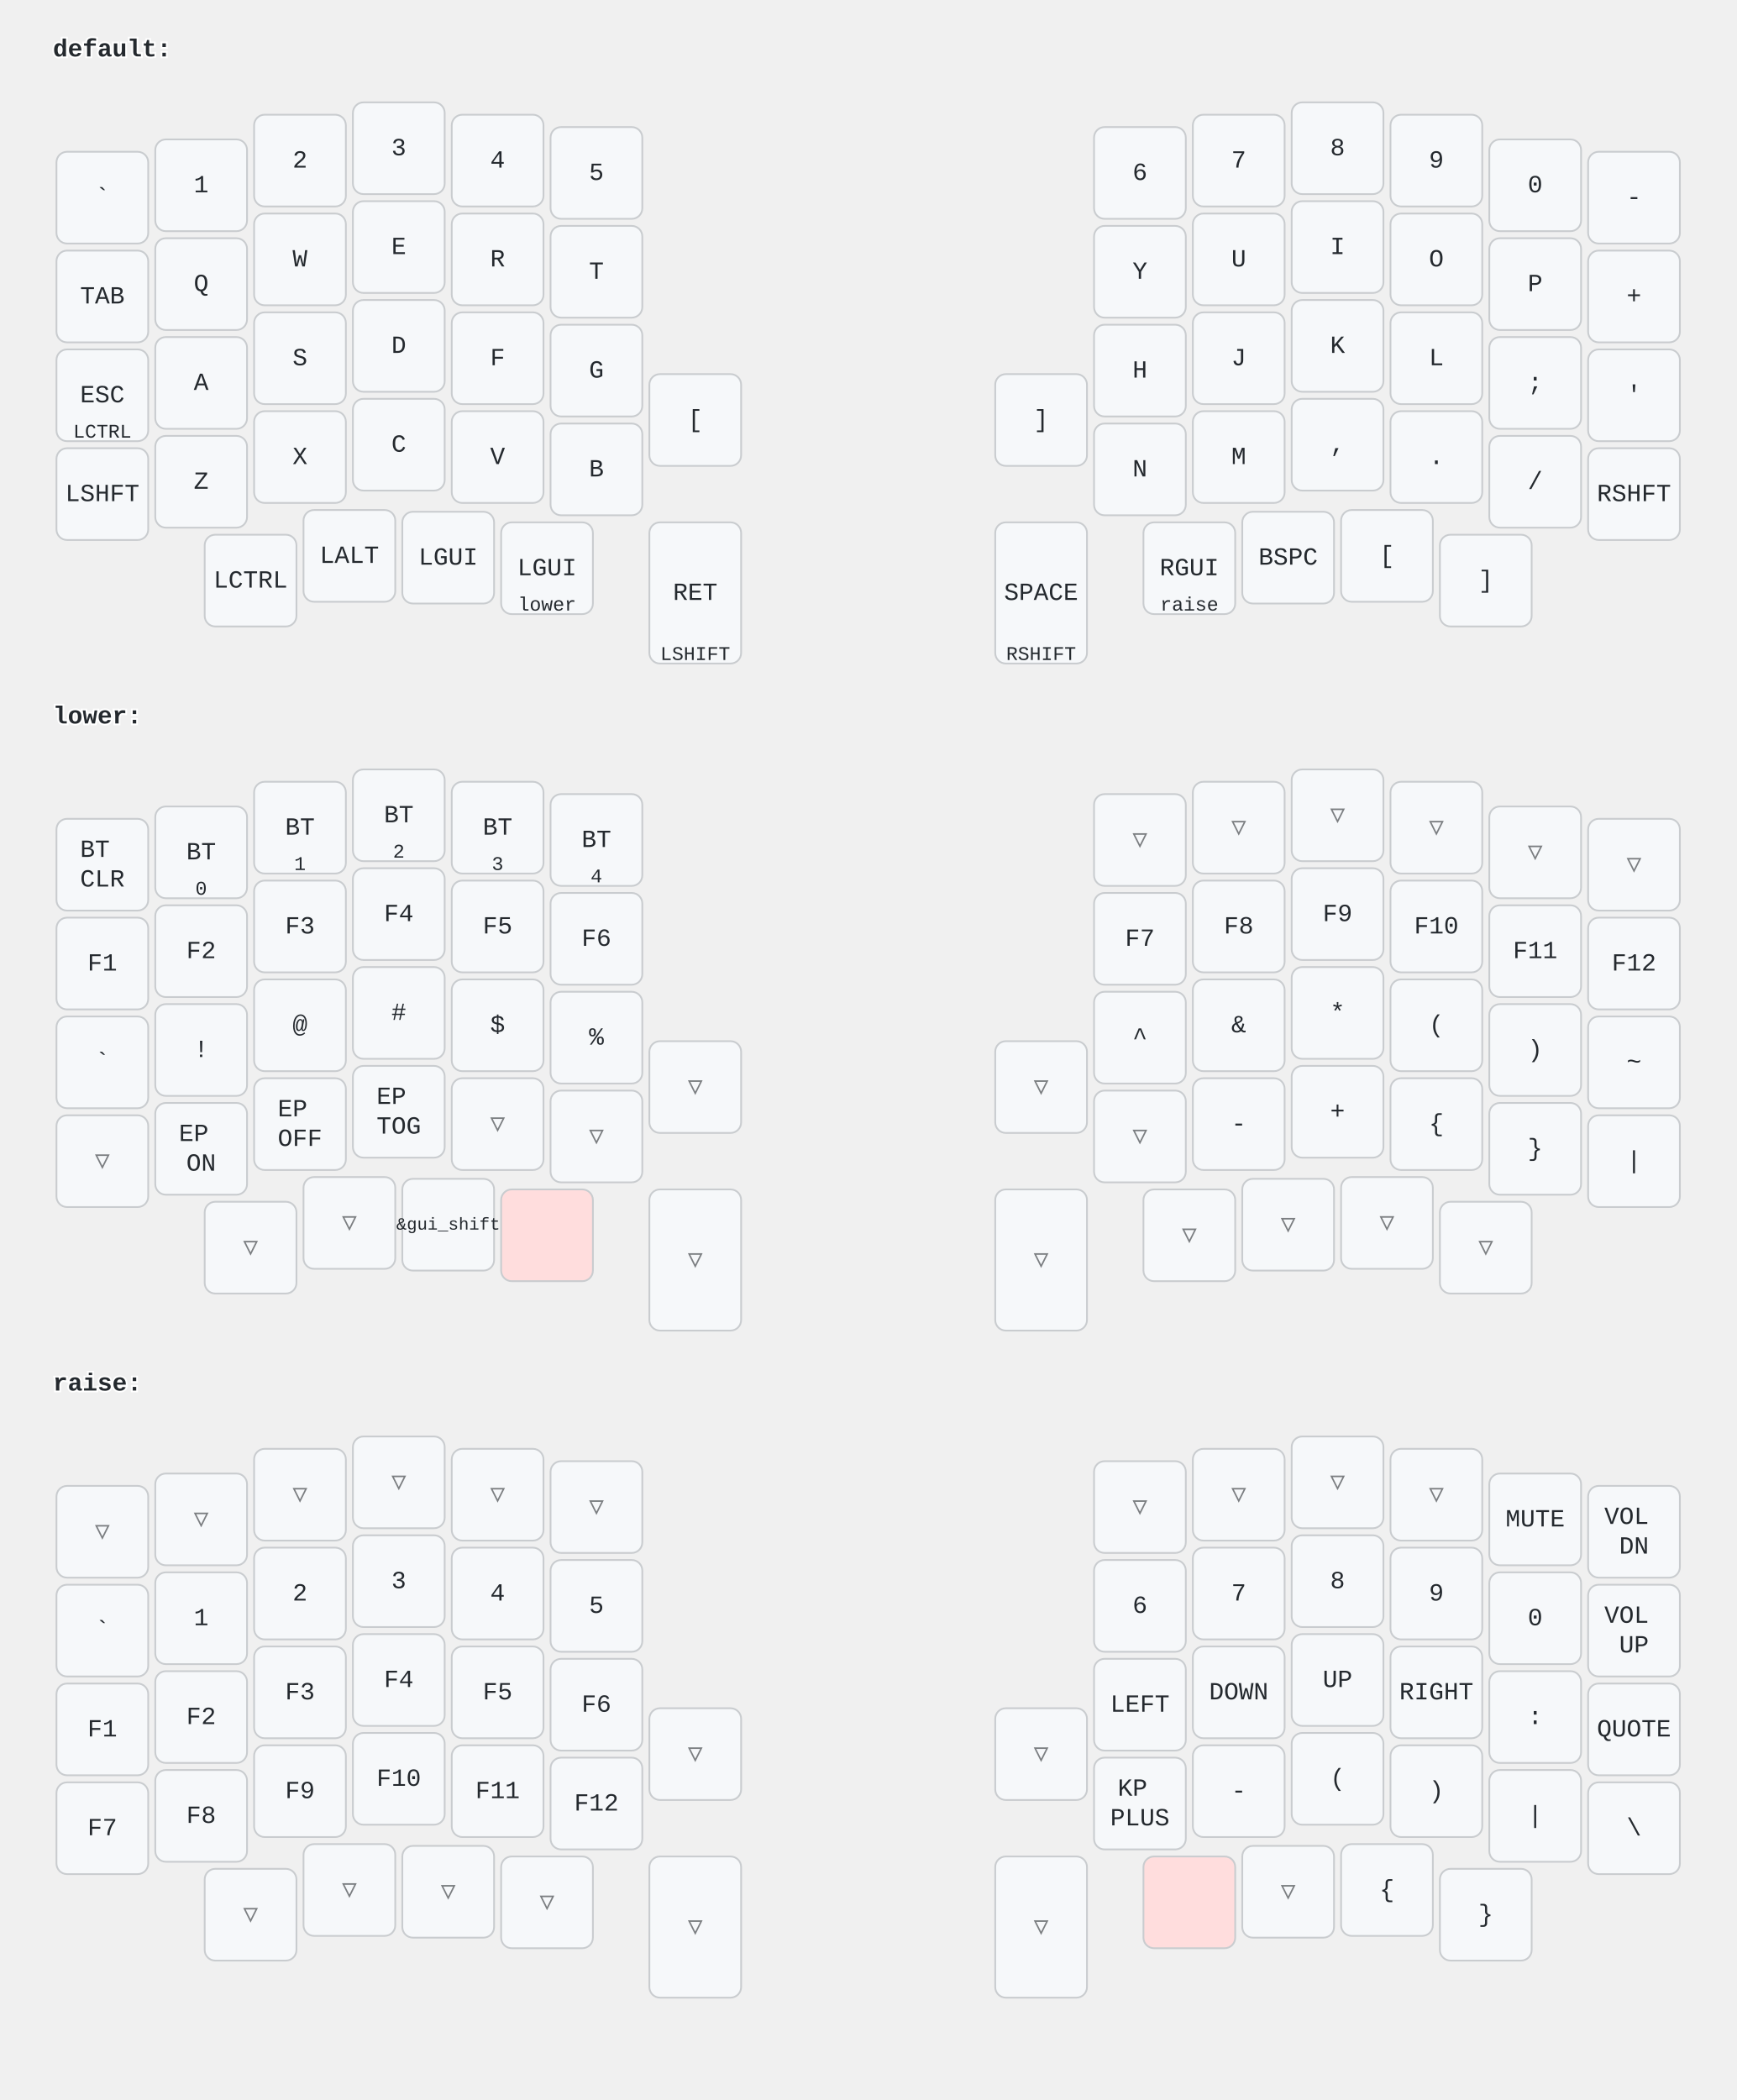
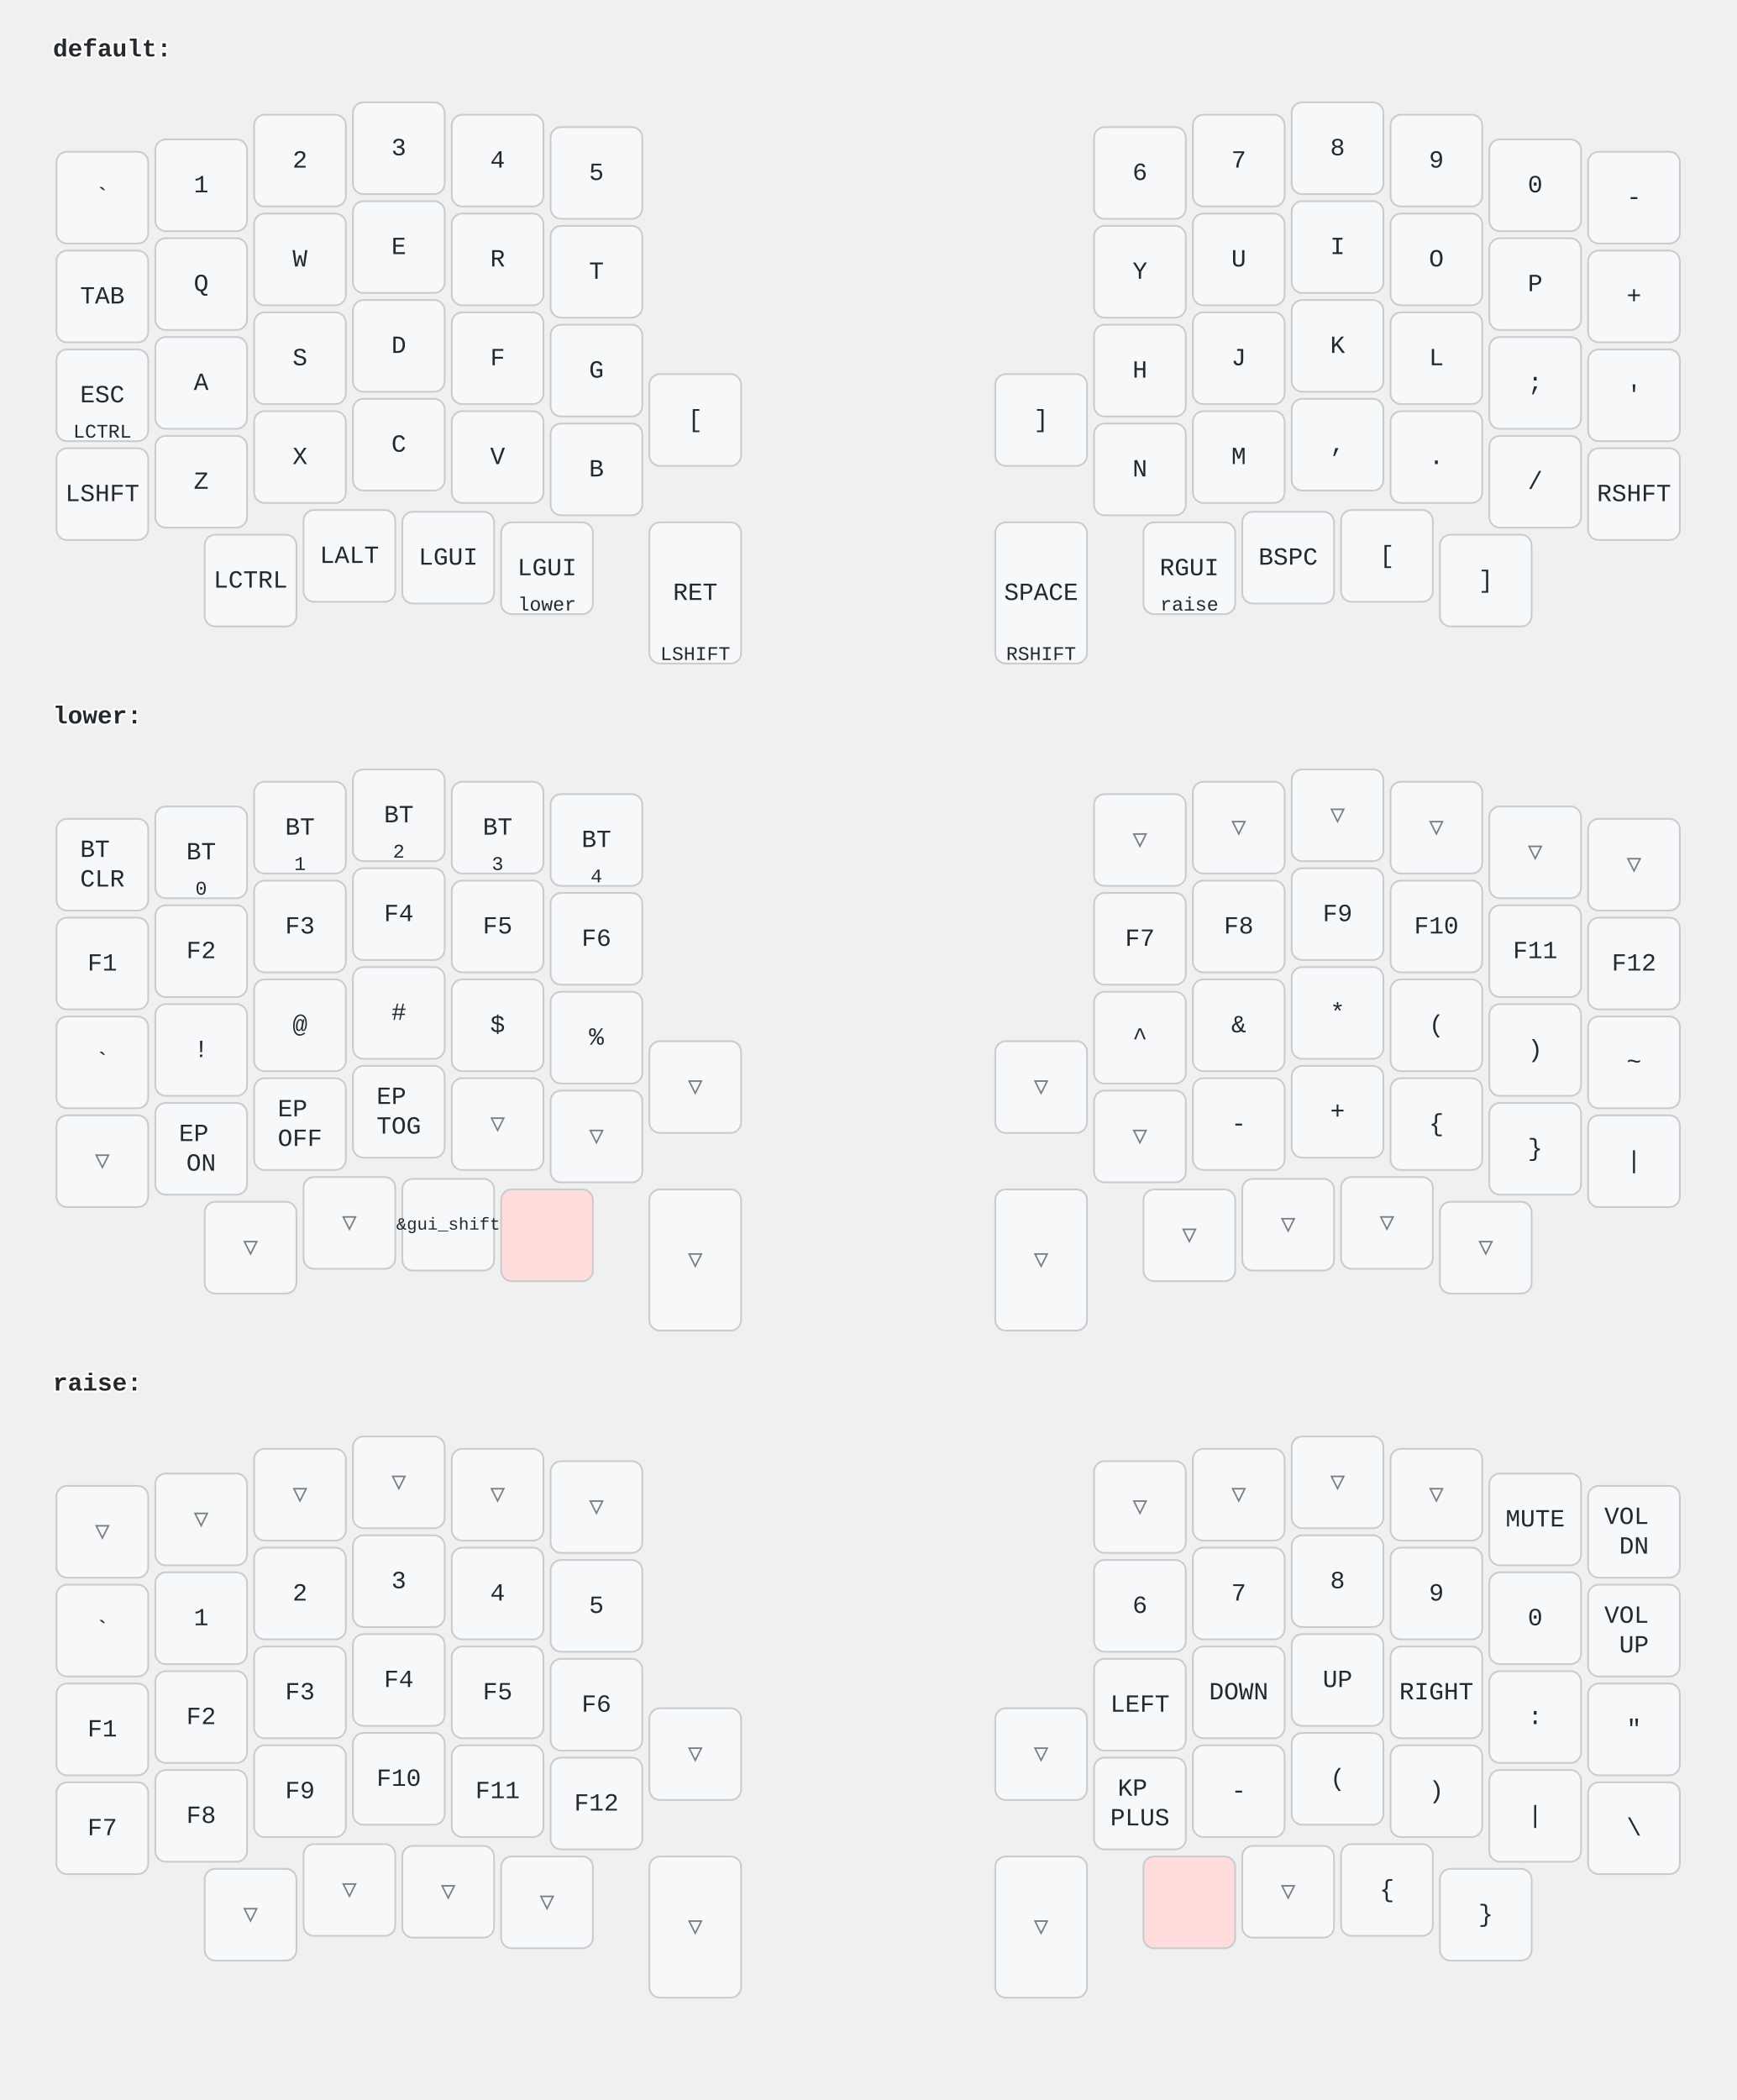
<svg xmlns="http://www.w3.org/2000/svg" width="984" height="1190" viewBox="0 0 984 1190" class="keymap">
  <style>/* inherit to force styles through use tags */
svg path {
    fill: inherit;
}

/* font and background color specifications */
svg.keymap {
    font-family: SFMono-Regular,Consolas,Liberation Mono,Menlo,monospace;
    font-size: 14px;
    font-kerning: normal;
    text-rendering: optimizeLegibility;
    fill: #24292e;
}

/* default key styling */
rect.key {
    fill: #f6f8fa;
    stroke: #c9cccf;
    stroke-width: 1;
}

/* default key side styling, only used is draw_key_sides is set */
rect.side {
    filter: brightness(90%);
}

/* color accent for combo boxes */
rect.combo, rect.combo-separate {
    fill: #cdf;
}

/* color accent for held keys */
rect.held, rect.combo.held {
    fill: #fdd;
}

/* color accent for ghost (optional) keys */
rect.ghost, rect.combo.ghost {
    stroke-dasharray: 4, 4;
    stroke-width: 2;
}

text {
    text-anchor: middle;
    dominant-baseline: middle;
}

/* styling for layer labels */
text.label {
    font-weight: bold;
    text-anchor: start;
    stroke: white;
    stroke-width: 2;
    paint-order: stroke;
}

/* styling for combo tap, and key hold/shifted label text */
text.combo, text.hold, text.shifted {
    font-size: 11px;
}

text.hold {
    text-anchor: middle;
    dominant-baseline: auto;
}

text.shifted {
    text-anchor: middle;
    dominant-baseline: hanging;
}

/* styling for hold/shifted label text in combo box */
text.combo.hold, text.combo.shifted {
    font-size: 8px;
}

/* lighter symbol for transparent keys */
text.trans {
    fill: #7b7e81;
}

/* styling for combo dendrons */
path.combo {
    stroke-width: 1;
    stroke: gray;
    fill: none;
}

/* Start Tabler Icons Cleanup */
/* cannot use height/width with glyphs */
.icon-tabler &gt; path {
    fill: inherit;
    stroke: inherit;
    stroke-width: 2;
}
/* hide tabler's default box */
.icon-tabler &gt; path[stroke="none"][fill="none"] {
    visibility: hidden;
}
/* End Tabler Icons Cleanup */
</style>
  <g transform="translate(30, 0)" class="layer-default">
    <text x="0" y="28" class="label">default:</text>
    <g transform="translate(0, 56)">
      <g transform="translate(28, 56)" class="key keypos-0">
        <rect rx="6" ry="6" x="-26" y="-26" width="52" height="52" class="key" />
        <text x="0" y="0" class="key tap">`</text>
      </g>
      <g transform="translate(84, 49)" class="key keypos-1">
        <rect rx="6" ry="6" x="-26" y="-26" width="52" height="52" class="key" />
        <text x="0" y="0" class="key tap">1</text>
      </g>
      <g transform="translate(140, 35)" class="key keypos-2">
        <rect rx="6" ry="6" x="-26" y="-26" width="52" height="52" class="key" />
        <text x="0" y="0" class="key tap">2</text>
      </g>
      <g transform="translate(196, 28)" class="key keypos-3">
        <rect rx="6" ry="6" x="-26" y="-26" width="52" height="52" class="key" />
        <text x="0" y="0" class="key tap">3</text>
      </g>
      <g transform="translate(252, 35)" class="key keypos-4">
        <rect rx="6" ry="6" x="-26" y="-26" width="52" height="52" class="key" />
        <text x="0" y="0" class="key tap">4</text>
      </g>
      <g transform="translate(308, 42)" class="key keypos-5">
        <rect rx="6" ry="6" x="-26" y="-26" width="52" height="52" class="key" />
        <text x="0" y="0" class="key tap">5</text>
      </g>
      <g transform="translate(616, 42)" class="key keypos-6">
        <rect rx="6" ry="6" x="-26" y="-26" width="52" height="52" class="key" />
        <text x="0" y="0" class="key tap">6</text>
      </g>
      <g transform="translate(672, 35)" class="key keypos-7">
        <rect rx="6" ry="6" x="-26" y="-26" width="52" height="52" class="key" />
        <text x="0" y="0" class="key tap">7</text>
      </g>
      <g transform="translate(728, 28)" class="key keypos-8">
        <rect rx="6" ry="6" x="-26" y="-26" width="52" height="52" class="key" />
        <text x="0" y="0" class="key tap">8</text>
      </g>
      <g transform="translate(784, 35)" class="key keypos-9">
        <rect rx="6" ry="6" x="-26" y="-26" width="52" height="52" class="key" />
        <text x="0" y="0" class="key tap">9</text>
      </g>
      <g transform="translate(840, 49)" class="key keypos-10">
        <rect rx="6" ry="6" x="-26" y="-26" width="52" height="52" class="key" />
        <text x="0" y="0" class="key tap">0</text>
      </g>
      <g transform="translate(896, 56)" class="key keypos-11">
        <rect rx="6" ry="6" x="-26" y="-26" width="52" height="52" class="key" />
        <text x="0" y="0" class="key tap">-</text>
      </g>
      <g transform="translate(28, 112)" class="key keypos-12">
        <rect rx="6" ry="6" x="-26" y="-26" width="52" height="52" class="key" />
        <text x="0" y="0" class="key tap">TAB</text>
      </g>
      <g transform="translate(84, 105)" class="key keypos-13">
        <rect rx="6" ry="6" x="-26" y="-26" width="52" height="52" class="key" />
        <text x="0" y="0" class="key tap">Q</text>
      </g>
      <g transform="translate(140, 91)" class="key keypos-14">
        <rect rx="6" ry="6" x="-26" y="-26" width="52" height="52" class="key" />
        <text x="0" y="0" class="key tap">W</text>
      </g>
      <g transform="translate(196, 84)" class="key keypos-15">
        <rect rx="6" ry="6" x="-26" y="-26" width="52" height="52" class="key" />
        <text x="0" y="0" class="key tap">E</text>
      </g>
      <g transform="translate(252, 91)" class="key keypos-16">
        <rect rx="6" ry="6" x="-26" y="-26" width="52" height="52" class="key" />
        <text x="0" y="0" class="key tap">R</text>
      </g>
      <g transform="translate(308, 98)" class="key keypos-17">
        <rect rx="6" ry="6" x="-26" y="-26" width="52" height="52" class="key" />
        <text x="0" y="0" class="key tap">T</text>
      </g>
      <g transform="translate(616, 98)" class="key keypos-18">
        <rect rx="6" ry="6" x="-26" y="-26" width="52" height="52" class="key" />
        <text x="0" y="0" class="key tap">Y</text>
      </g>
      <g transform="translate(672, 91)" class="key keypos-19">
        <rect rx="6" ry="6" x="-26" y="-26" width="52" height="52" class="key" />
        <text x="0" y="0" class="key tap">U</text>
      </g>
      <g transform="translate(728, 84)" class="key keypos-20">
        <rect rx="6" ry="6" x="-26" y="-26" width="52" height="52" class="key" />
        <text x="0" y="0" class="key tap">I</text>
      </g>
      <g transform="translate(784, 91)" class="key keypos-21">
        <rect rx="6" ry="6" x="-26" y="-26" width="52" height="52" class="key" />
        <text x="0" y="0" class="key tap">O</text>
      </g>
      <g transform="translate(840, 105)" class="key keypos-22">
        <rect rx="6" ry="6" x="-26" y="-26" width="52" height="52" class="key" />
        <text x="0" y="0" class="key tap">P</text>
      </g>
      <g transform="translate(896, 112)" class="key keypos-23">
        <rect rx="6" ry="6" x="-26" y="-26" width="52" height="52" class="key" />
        <text x="0" y="0" class="key tap">+</text>
      </g>
      <g transform="translate(28, 168)" class="key keypos-24">
        <rect rx="6" ry="6" x="-26" y="-26" width="52" height="52" class="key" />
        <text x="0" y="0" class="key tap">ESC</text>
        <text x="0" y="24" class="key hold">LCTRL</text>
      </g>
      <g transform="translate(84, 161)" class="key keypos-25">
        <rect rx="6" ry="6" x="-26" y="-26" width="52" height="52" class="key" />
        <text x="0" y="0" class="key tap">A</text>
      </g>
      <g transform="translate(140, 147)" class="key keypos-26">
        <rect rx="6" ry="6" x="-26" y="-26" width="52" height="52" class="key" />
        <text x="0" y="0" class="key tap">S</text>
      </g>
      <g transform="translate(196, 140)" class="key keypos-27">
        <rect rx="6" ry="6" x="-26" y="-26" width="52" height="52" class="key" />
        <text x="0" y="0" class="key tap">D</text>
      </g>
      <g transform="translate(252, 147)" class="key keypos-28">
        <rect rx="6" ry="6" x="-26" y="-26" width="52" height="52" class="key" />
        <text x="0" y="0" class="key tap">F</text>
      </g>
      <g transform="translate(308, 154)" class="key keypos-29">
        <rect rx="6" ry="6" x="-26" y="-26" width="52" height="52" class="key" />
        <text x="0" y="0" class="key tap">G</text>
      </g>
      <g transform="translate(616, 154)" class="key keypos-30">
        <rect rx="6" ry="6" x="-26" y="-26" width="52" height="52" class="key" />
        <text x="0" y="0" class="key tap">H</text>
      </g>
      <g transform="translate(672, 147)" class="key keypos-31">
        <rect rx="6" ry="6" x="-26" y="-26" width="52" height="52" class="key" />
        <text x="0" y="0" class="key tap">J</text>
      </g>
      <g transform="translate(728, 140)" class="key keypos-32">
        <rect rx="6" ry="6" x="-26" y="-26" width="52" height="52" class="key" />
        <text x="0" y="0" class="key tap">K</text>
      </g>
      <g transform="translate(784, 147)" class="key keypos-33">
        <rect rx="6" ry="6" x="-26" y="-26" width="52" height="52" class="key" />
        <text x="0" y="0" class="key tap">L</text>
      </g>
      <g transform="translate(840, 161)" class="key keypos-34">
        <rect rx="6" ry="6" x="-26" y="-26" width="52" height="52" class="key" />
        <text x="0" y="0" class="key tap">;</text>
      </g>
      <g transform="translate(896, 168)" class="key keypos-35">
        <rect rx="6" ry="6" x="-26" y="-26" width="52" height="52" class="key" />
        <text x="0" y="0" class="key tap">'</text>
      </g>
      <g transform="translate(28, 224)" class="key keypos-36">
        <rect rx="6" ry="6" x="-26" y="-26" width="52" height="52" class="key" />
        <text x="0" y="0" class="key tap">LSHFT</text>
      </g>
      <g transform="translate(84, 217)" class="key keypos-37">
        <rect rx="6" ry="6" x="-26" y="-26" width="52" height="52" class="key" />
        <text x="0" y="0" class="key tap">Z</text>
      </g>
      <g transform="translate(140, 203)" class="key keypos-38">
        <rect rx="6" ry="6" x="-26" y="-26" width="52" height="52" class="key" />
        <text x="0" y="0" class="key tap">X</text>
      </g>
      <g transform="translate(196, 196)" class="key keypos-39">
        <rect rx="6" ry="6" x="-26" y="-26" width="52" height="52" class="key" />
        <text x="0" y="0" class="key tap">C</text>
      </g>
      <g transform="translate(252, 203)" class="key keypos-40">
        <rect rx="6" ry="6" x="-26" y="-26" width="52" height="52" class="key" />
        <text x="0" y="0" class="key tap">V</text>
      </g>
      <g transform="translate(308, 210)" class="key keypos-41">
        <rect rx="6" ry="6" x="-26" y="-26" width="52" height="52" class="key" />
        <text x="0" y="0" class="key tap">B</text>
      </g>
      <g transform="translate(364, 182)" class="key keypos-42">
        <rect rx="6" ry="6" x="-26" y="-26" width="52" height="52" class="key" />
        <text x="0" y="0" class="key tap">[</text>
      </g>
      <g transform="translate(560, 182)" class="key keypos-43">
        <rect rx="6" ry="6" x="-26" y="-26" width="52" height="52" class="key" />
        <text x="0" y="0" class="key tap">]</text>
      </g>
      <g transform="translate(616, 210)" class="key keypos-44">
        <rect rx="6" ry="6" x="-26" y="-26" width="52" height="52" class="key" />
        <text x="0" y="0" class="key tap">N</text>
      </g>
      <g transform="translate(672, 203)" class="key keypos-45">
        <rect rx="6" ry="6" x="-26" y="-26" width="52" height="52" class="key" />
        <text x="0" y="0" class="key tap">M</text>
      </g>
      <g transform="translate(728, 196)" class="key keypos-46">
        <rect rx="6" ry="6" x="-26" y="-26" width="52" height="52" class="key" />
        <text x="0" y="0" class="key tap">,</text>
      </g>
      <g transform="translate(784, 203)" class="key keypos-47">
        <rect rx="6" ry="6" x="-26" y="-26" width="52" height="52" class="key" />
        <text x="0" y="0" class="key tap">.</text>
      </g>
      <g transform="translate(840, 217)" class="key keypos-48">
        <rect rx="6" ry="6" x="-26" y="-26" width="52" height="52" class="key" />
        <text x="0" y="0" class="key tap">/</text>
      </g>
      <g transform="translate(896, 224)" class="key keypos-49">
        <rect rx="6" ry="6" x="-26" y="-26" width="52" height="52" class="key" />
        <text x="0" y="0" class="key tap">RSHFT</text>
      </g>
      <g transform="translate(112, 273)" class="key keypos-50">
        <rect rx="6" ry="6" x="-26" y="-26" width="52" height="52" class="key" />
        <text x="0" y="0" class="key tap">LCTRL</text>
      </g>
      <g transform="translate(168, 259)" class="key keypos-51">
        <rect rx="6" ry="6" x="-26" y="-26" width="52" height="52" class="key" />
        <text x="0" y="0" class="key tap">LALT</text>
      </g>
      <g transform="translate(224, 260)" class="key keypos-52">
        <rect rx="6" ry="6" x="-26" y="-26" width="52" height="52" class="key" />
        <text x="0" y="0" class="key tap">LGUI</text>
      </g>
      <g transform="translate(280, 266)" class="key keypos-53">
        <rect rx="6" ry="6" x="-26" y="-26" width="52" height="52" class="key" />
        <text x="0" y="0" class="key tap">LGUI</text>
        <text x="0" y="24" class="key hold">lower</text>
      </g>
      <g transform="translate(364, 280)" class="key keypos-54">
        <rect rx="6" ry="6" x="-26" y="-40" width="52" height="80" class="key" />
        <text x="0" y="0" class="key tap">RET</text>
        <text x="0" y="38" class="key hold">LSHIFT</text>
      </g>
      <g transform="translate(560, 280)" class="key keypos-55">
        <rect rx="6" ry="6" x="-26" y="-40" width="52" height="80" class="key" />
        <text x="0" y="0" class="key tap">SPACE</text>
        <text x="0" y="38" class="key hold">RSHIFT</text>
      </g>
      <g transform="translate(644, 266)" class="key keypos-56">
        <rect rx="6" ry="6" x="-26" y="-26" width="52" height="52" class="key" />
        <text x="0" y="0" class="key tap">RGUI</text>
        <text x="0" y="24" class="key hold">raise</text>
      </g>
      <g transform="translate(700, 260)" class="key keypos-57">
        <rect rx="6" ry="6" x="-26" y="-26" width="52" height="52" class="key" />
        <text x="0" y="0" class="key tap">BSPC</text>
      </g>
      <g transform="translate(756, 259)" class="key keypos-58">
        <rect rx="6" ry="6" x="-26" y="-26" width="52" height="52" class="key" />
        <text x="0" y="0" class="key tap">[</text>
      </g>
      <g transform="translate(812, 273)" class="key keypos-59">
        <rect rx="6" ry="6" x="-26" y="-26" width="52" height="52" class="key" />
        <text x="0" y="0" class="key tap">]</text>
      </g>
    </g>
  </g>
  <g transform="translate(30, 378)" class="layer-lower">
    <text x="0" y="28" class="label">lower:</text>
    <g transform="translate(0, 56)">
      <g transform="translate(28, 56)" class="key keypos-0">
        <rect rx="6" ry="6" x="-26" y="-26" width="52" height="52" class="key" />
        <text x="0" y="0" class="key tap">
          <tspan x="0" dy="-0.6em">BT</tspan>
          <tspan x="0" dy="1.2em">CLR</tspan>
        </text>
      </g>
      <g transform="translate(84, 49)" class="key keypos-1">
        <rect rx="6" ry="6" x="-26" y="-26" width="52" height="52" class="key" />
        <text x="0" y="0" class="key tap">BT</text>
        <text x="0" y="24" class="key hold">0</text>
      </g>
      <g transform="translate(140, 35)" class="key keypos-2">
        <rect rx="6" ry="6" x="-26" y="-26" width="52" height="52" class="key" />
        <text x="0" y="0" class="key tap">BT</text>
        <text x="0" y="24" class="key hold">1</text>
      </g>
      <g transform="translate(196, 28)" class="key keypos-3">
        <rect rx="6" ry="6" x="-26" y="-26" width="52" height="52" class="key" />
        <text x="0" y="0" class="key tap">BT</text>
        <text x="0" y="24" class="key hold">2</text>
      </g>
      <g transform="translate(252, 35)" class="key keypos-4">
        <rect rx="6" ry="6" x="-26" y="-26" width="52" height="52" class="key" />
        <text x="0" y="0" class="key tap">BT</text>
        <text x="0" y="24" class="key hold">3</text>
      </g>
      <g transform="translate(308, 42)" class="key keypos-5">
        <rect rx="6" ry="6" x="-26" y="-26" width="52" height="52" class="key" />
        <text x="0" y="0" class="key tap">BT</text>
        <text x="0" y="24" class="key hold">4</text>
      </g>
      <g transform="translate(616, 42)" class="key trans keypos-6">
        <rect rx="6" ry="6" x="-26" y="-26" width="52" height="52" class="key trans" />
        <text x="0" y="0" class="key trans tap">▽</text>
      </g>
      <g transform="translate(672, 35)" class="key trans keypos-7">
        <rect rx="6" ry="6" x="-26" y="-26" width="52" height="52" class="key trans" />
        <text x="0" y="0" class="key trans tap">▽</text>
      </g>
      <g transform="translate(728, 28)" class="key trans keypos-8">
        <rect rx="6" ry="6" x="-26" y="-26" width="52" height="52" class="key trans" />
        <text x="0" y="0" class="key trans tap">▽</text>
      </g>
      <g transform="translate(784, 35)" class="key trans keypos-9">
        <rect rx="6" ry="6" x="-26" y="-26" width="52" height="52" class="key trans" />
        <text x="0" y="0" class="key trans tap">▽</text>
      </g>
      <g transform="translate(840, 49)" class="key trans keypos-10">
        <rect rx="6" ry="6" x="-26" y="-26" width="52" height="52" class="key trans" />
        <text x="0" y="0" class="key trans tap">▽</text>
      </g>
      <g transform="translate(896, 56)" class="key trans keypos-11">
        <rect rx="6" ry="6" x="-26" y="-26" width="52" height="52" class="key trans" />
        <text x="0" y="0" class="key trans tap">▽</text>
      </g>
      <g transform="translate(28, 112)" class="key keypos-12">
        <rect rx="6" ry="6" x="-26" y="-26" width="52" height="52" class="key" />
        <text x="0" y="0" class="key tap">F1</text>
      </g>
      <g transform="translate(84, 105)" class="key keypos-13">
        <rect rx="6" ry="6" x="-26" y="-26" width="52" height="52" class="key" />
        <text x="0" y="0" class="key tap">F2</text>
      </g>
      <g transform="translate(140, 91)" class="key keypos-14">
        <rect rx="6" ry="6" x="-26" y="-26" width="52" height="52" class="key" />
        <text x="0" y="0" class="key tap">F3</text>
      </g>
      <g transform="translate(196, 84)" class="key keypos-15">
        <rect rx="6" ry="6" x="-26" y="-26" width="52" height="52" class="key" />
        <text x="0" y="0" class="key tap">F4</text>
      </g>
      <g transform="translate(252, 91)" class="key keypos-16">
        <rect rx="6" ry="6" x="-26" y="-26" width="52" height="52" class="key" />
        <text x="0" y="0" class="key tap">F5</text>
      </g>
      <g transform="translate(308, 98)" class="key keypos-17">
        <rect rx="6" ry="6" x="-26" y="-26" width="52" height="52" class="key" />
        <text x="0" y="0" class="key tap">F6</text>
      </g>
      <g transform="translate(616, 98)" class="key keypos-18">
        <rect rx="6" ry="6" x="-26" y="-26" width="52" height="52" class="key" />
        <text x="0" y="0" class="key tap">F7</text>
      </g>
      <g transform="translate(672, 91)" class="key keypos-19">
        <rect rx="6" ry="6" x="-26" y="-26" width="52" height="52" class="key" />
        <text x="0" y="0" class="key tap">F8</text>
      </g>
      <g transform="translate(728, 84)" class="key keypos-20">
        <rect rx="6" ry="6" x="-26" y="-26" width="52" height="52" class="key" />
        <text x="0" y="0" class="key tap">F9</text>
      </g>
      <g transform="translate(784, 91)" class="key keypos-21">
        <rect rx="6" ry="6" x="-26" y="-26" width="52" height="52" class="key" />
        <text x="0" y="0" class="key tap">F10</text>
      </g>
      <g transform="translate(840, 105)" class="key keypos-22">
        <rect rx="6" ry="6" x="-26" y="-26" width="52" height="52" class="key" />
        <text x="0" y="0" class="key tap">F11</text>
      </g>
      <g transform="translate(896, 112)" class="key keypos-23">
        <rect rx="6" ry="6" x="-26" y="-26" width="52" height="52" class="key" />
        <text x="0" y="0" class="key tap">F12</text>
      </g>
      <g transform="translate(28, 168)" class="key keypos-24">
        <rect rx="6" ry="6" x="-26" y="-26" width="52" height="52" class="key" />
        <text x="0" y="0" class="key tap">`</text>
      </g>
      <g transform="translate(84, 161)" class="key keypos-25">
        <rect rx="6" ry="6" x="-26" y="-26" width="52" height="52" class="key" />
        <text x="0" y="0" class="key tap">!</text>
      </g>
      <g transform="translate(140, 147)" class="key keypos-26">
        <rect rx="6" ry="6" x="-26" y="-26" width="52" height="52" class="key" />
        <text x="0" y="0" class="key tap">@</text>
      </g>
      <g transform="translate(196, 140)" class="key keypos-27">
        <rect rx="6" ry="6" x="-26" y="-26" width="52" height="52" class="key" />
        <text x="0" y="0" class="key tap">#</text>
      </g>
      <g transform="translate(252, 147)" class="key keypos-28">
        <rect rx="6" ry="6" x="-26" y="-26" width="52" height="52" class="key" />
        <text x="0" y="0" class="key tap">$</text>
      </g>
      <g transform="translate(308, 154)" class="key keypos-29">
        <rect rx="6" ry="6" x="-26" y="-26" width="52" height="52" class="key" />
        <text x="0" y="0" class="key tap">%</text>
      </g>
      <g transform="translate(616, 154)" class="key keypos-30">
        <rect rx="6" ry="6" x="-26" y="-26" width="52" height="52" class="key" />
        <text x="0" y="0" class="key tap">^</text>
      </g>
      <g transform="translate(672, 147)" class="key keypos-31">
        <rect rx="6" ry="6" x="-26" y="-26" width="52" height="52" class="key" />
        <text x="0" y="0" class="key tap">&amp;</text>
      </g>
      <g transform="translate(728, 140)" class="key keypos-32">
        <rect rx="6" ry="6" x="-26" y="-26" width="52" height="52" class="key" />
        <text x="0" y="0" class="key tap">*</text>
      </g>
      <g transform="translate(784, 147)" class="key keypos-33">
        <rect rx="6" ry="6" x="-26" y="-26" width="52" height="52" class="key" />
        <text x="0" y="0" class="key tap">(</text>
      </g>
      <g transform="translate(840, 161)" class="key keypos-34">
        <rect rx="6" ry="6" x="-26" y="-26" width="52" height="52" class="key" />
        <text x="0" y="0" class="key tap">)</text>
      </g>
      <g transform="translate(896, 168)" class="key keypos-35">
        <rect rx="6" ry="6" x="-26" y="-26" width="52" height="52" class="key" />
        <text x="0" y="0" class="key tap">~</text>
      </g>
      <g transform="translate(28, 224)" class="key trans keypos-36">
        <rect rx="6" ry="6" x="-26" y="-26" width="52" height="52" class="key trans" />
        <text x="0" y="0" class="key trans tap">▽</text>
      </g>
      <g transform="translate(84, 217)" class="key keypos-37">
        <rect rx="6" ry="6" x="-26" y="-26" width="52" height="52" class="key" />
        <text x="0" y="0" class="key tap">
          <tspan x="0" dy="-0.6em">EP</tspan>
          <tspan x="0" dy="1.2em">ON</tspan>
        </text>
      </g>
      <g transform="translate(140, 203)" class="key keypos-38">
        <rect rx="6" ry="6" x="-26" y="-26" width="52" height="52" class="key" />
        <text x="0" y="0" class="key tap">
          <tspan x="0" dy="-0.6em">EP</tspan>
          <tspan x="0" dy="1.2em">OFF</tspan>
        </text>
      </g>
      <g transform="translate(196, 196)" class="key keypos-39">
        <rect rx="6" ry="6" x="-26" y="-26" width="52" height="52" class="key" />
        <text x="0" y="0" class="key tap">
          <tspan x="0" dy="-0.6em">EP</tspan>
          <tspan x="0" dy="1.2em">TOG</tspan>
        </text>
      </g>
      <g transform="translate(252, 203)" class="key trans keypos-40">
        <rect rx="6" ry="6" x="-26" y="-26" width="52" height="52" class="key trans" />
        <text x="0" y="0" class="key trans tap">▽</text>
      </g>
      <g transform="translate(308, 210)" class="key trans keypos-41">
        <rect rx="6" ry="6" x="-26" y="-26" width="52" height="52" class="key trans" />
        <text x="0" y="0" class="key trans tap">▽</text>
      </g>
      <g transform="translate(364, 182)" class="key trans keypos-42">
        <rect rx="6" ry="6" x="-26" y="-26" width="52" height="52" class="key trans" />
        <text x="0" y="0" class="key trans tap">▽</text>
      </g>
      <g transform="translate(560, 182)" class="key trans keypos-43">
        <rect rx="6" ry="6" x="-26" y="-26" width="52" height="52" class="key trans" />
        <text x="0" y="0" class="key trans tap">▽</text>
      </g>
      <g transform="translate(616, 210)" class="key trans keypos-44">
        <rect rx="6" ry="6" x="-26" y="-26" width="52" height="52" class="key trans" />
        <text x="0" y="0" class="key trans tap">▽</text>
      </g>
      <g transform="translate(672, 203)" class="key keypos-45">
        <rect rx="6" ry="6" x="-26" y="-26" width="52" height="52" class="key" />
        <text x="0" y="0" class="key tap">-</text>
      </g>
      <g transform="translate(728, 196)" class="key keypos-46">
        <rect rx="6" ry="6" x="-26" y="-26" width="52" height="52" class="key" />
        <text x="0" y="0" class="key tap">+</text>
      </g>
      <g transform="translate(784, 203)" class="key keypos-47">
        <rect rx="6" ry="6" x="-26" y="-26" width="52" height="52" class="key" />
        <text x="0" y="0" class="key tap">{</text>
      </g>
      <g transform="translate(840, 217)" class="key keypos-48">
        <rect rx="6" ry="6" x="-26" y="-26" width="52" height="52" class="key" />
        <text x="0" y="0" class="key tap">}</text>
      </g>
      <g transform="translate(896, 224)" class="key keypos-49">
        <rect rx="6" ry="6" x="-26" y="-26" width="52" height="52" class="key" />
        <text x="0" y="0" class="key tap">|</text>
      </g>
      <g transform="translate(112, 273)" class="key trans keypos-50">
        <rect rx="6" ry="6" x="-26" y="-26" width="52" height="52" class="key trans" />
        <text x="0" y="0" class="key trans tap">▽</text>
      </g>
      <g transform="translate(168, 259)" class="key trans keypos-51">
        <rect rx="6" ry="6" x="-26" y="-26" width="52" height="52" class="key trans" />
        <text x="0" y="0" class="key trans tap">▽</text>
      </g>
      <g transform="translate(224, 260)" class="key keypos-52">
        <rect rx="6" ry="6" x="-26" y="-26" width="52" height="52" class="key" />
        <text x="0" y="0" class="key tap">
          <tspan style="font-size: 70%">&amp;gui_shift</tspan>
        </text>
      </g>
      <g transform="translate(280, 266)" class="key held keypos-53">
        <rect rx="6" ry="6" x="-26" y="-26" width="52" height="52" class="key held" />
      </g>
      <g transform="translate(364, 280)" class="key trans keypos-54">
        <rect rx="6" ry="6" x="-26" y="-40" width="52" height="80" class="key trans" />
        <text x="0" y="0" class="key trans tap">▽</text>
      </g>
      <g transform="translate(560, 280)" class="key trans keypos-55">
        <rect rx="6" ry="6" x="-26" y="-40" width="52" height="80" class="key trans" />
        <text x="0" y="0" class="key trans tap">▽</text>
      </g>
      <g transform="translate(644, 266)" class="key trans keypos-56">
        <rect rx="6" ry="6" x="-26" y="-26" width="52" height="52" class="key trans" />
        <text x="0" y="0" class="key trans tap">▽</text>
      </g>
      <g transform="translate(700, 260)" class="key trans keypos-57">
        <rect rx="6" ry="6" x="-26" y="-26" width="52" height="52" class="key trans" />
        <text x="0" y="0" class="key trans tap">▽</text>
      </g>
      <g transform="translate(756, 259)" class="key trans keypos-58">
        <rect rx="6" ry="6" x="-26" y="-26" width="52" height="52" class="key trans" />
        <text x="0" y="0" class="key trans tap">▽</text>
      </g>
      <g transform="translate(812, 273)" class="key trans keypos-59">
        <rect rx="6" ry="6" x="-26" y="-26" width="52" height="52" class="key trans" />
        <text x="0" y="0" class="key trans tap">▽</text>
      </g>
    </g>
  </g>
  <g transform="translate(30, 756)" class="layer-raise">
    <text x="0" y="28" class="label">raise:</text>
    <g transform="translate(0, 56)">
      <g transform="translate(28, 56)" class="key trans keypos-0">
        <rect rx="6" ry="6" x="-26" y="-26" width="52" height="52" class="key trans" />
        <text x="0" y="0" class="key trans tap">▽</text>
      </g>
      <g transform="translate(84, 49)" class="key trans keypos-1">
        <rect rx="6" ry="6" x="-26" y="-26" width="52" height="52" class="key trans" />
        <text x="0" y="0" class="key trans tap">▽</text>
      </g>
      <g transform="translate(140, 35)" class="key trans keypos-2">
        <rect rx="6" ry="6" x="-26" y="-26" width="52" height="52" class="key trans" />
        <text x="0" y="0" class="key trans tap">▽</text>
      </g>
      <g transform="translate(196, 28)" class="key trans keypos-3">
        <rect rx="6" ry="6" x="-26" y="-26" width="52" height="52" class="key trans" />
        <text x="0" y="0" class="key trans tap">▽</text>
      </g>
      <g transform="translate(252, 35)" class="key trans keypos-4">
        <rect rx="6" ry="6" x="-26" y="-26" width="52" height="52" class="key trans" />
        <text x="0" y="0" class="key trans tap">▽</text>
      </g>
      <g transform="translate(308, 42)" class="key trans keypos-5">
        <rect rx="6" ry="6" x="-26" y="-26" width="52" height="52" class="key trans" />
        <text x="0" y="0" class="key trans tap">▽</text>
      </g>
      <g transform="translate(616, 42)" class="key trans keypos-6">
        <rect rx="6" ry="6" x="-26" y="-26" width="52" height="52" class="key trans" />
        <text x="0" y="0" class="key trans tap">▽</text>
      </g>
      <g transform="translate(672, 35)" class="key trans keypos-7">
        <rect rx="6" ry="6" x="-26" y="-26" width="52" height="52" class="key trans" />
        <text x="0" y="0" class="key trans tap">▽</text>
      </g>
      <g transform="translate(728, 28)" class="key trans keypos-8">
        <rect rx="6" ry="6" x="-26" y="-26" width="52" height="52" class="key trans" />
        <text x="0" y="0" class="key trans tap">▽</text>
      </g>
      <g transform="translate(784, 35)" class="key trans keypos-9">
        <rect rx="6" ry="6" x="-26" y="-26" width="52" height="52" class="key trans" />
        <text x="0" y="0" class="key trans tap">▽</text>
      </g>
      <g transform="translate(840, 49)" class="key keypos-10">
        <rect rx="6" ry="6" x="-26" y="-26" width="52" height="52" class="key" />
        <text x="0" y="0" class="key tap">MUTE</text>
      </g>
      <g transform="translate(896, 56)" class="key keypos-11">
        <rect rx="6" ry="6" x="-26" y="-26" width="52" height="52" class="key" />
        <text x="0" y="0" class="key tap">
          <tspan x="0" dy="-0.6em">VOL</tspan>
          <tspan x="0" dy="1.2em">DN</tspan>
        </text>
      </g>
      <g transform="translate(28, 112)" class="key keypos-12">
        <rect rx="6" ry="6" x="-26" y="-26" width="52" height="52" class="key" />
        <text x="0" y="0" class="key tap">`</text>
      </g>
      <g transform="translate(84, 105)" class="key keypos-13">
        <rect rx="6" ry="6" x="-26" y="-26" width="52" height="52" class="key" />
        <text x="0" y="0" class="key tap">1</text>
      </g>
      <g transform="translate(140, 91)" class="key keypos-14">
        <rect rx="6" ry="6" x="-26" y="-26" width="52" height="52" class="key" />
        <text x="0" y="0" class="key tap">2</text>
      </g>
      <g transform="translate(196, 84)" class="key keypos-15">
        <rect rx="6" ry="6" x="-26" y="-26" width="52" height="52" class="key" />
        <text x="0" y="0" class="key tap">3</text>
      </g>
      <g transform="translate(252, 91)" class="key keypos-16">
        <rect rx="6" ry="6" x="-26" y="-26" width="52" height="52" class="key" />
        <text x="0" y="0" class="key tap">4</text>
      </g>
      <g transform="translate(308, 98)" class="key keypos-17">
        <rect rx="6" ry="6" x="-26" y="-26" width="52" height="52" class="key" />
        <text x="0" y="0" class="key tap">5</text>
      </g>
      <g transform="translate(616, 98)" class="key keypos-18">
        <rect rx="6" ry="6" x="-26" y="-26" width="52" height="52" class="key" />
        <text x="0" y="0" class="key tap">6</text>
      </g>
      <g transform="translate(672, 91)" class="key keypos-19">
        <rect rx="6" ry="6" x="-26" y="-26" width="52" height="52" class="key" />
        <text x="0" y="0" class="key tap">7</text>
      </g>
      <g transform="translate(728, 84)" class="key keypos-20">
        <rect rx="6" ry="6" x="-26" y="-26" width="52" height="52" class="key" />
        <text x="0" y="0" class="key tap">8</text>
      </g>
      <g transform="translate(784, 91)" class="key keypos-21">
        <rect rx="6" ry="6" x="-26" y="-26" width="52" height="52" class="key" />
        <text x="0" y="0" class="key tap">9</text>
      </g>
      <g transform="translate(840, 105)" class="key keypos-22">
        <rect rx="6" ry="6" x="-26" y="-26" width="52" height="52" class="key" />
        <text x="0" y="0" class="key tap">0</text>
      </g>
      <g transform="translate(896, 112)" class="key keypos-23">
        <rect rx="6" ry="6" x="-26" y="-26" width="52" height="52" class="key" />
        <text x="0" y="0" class="key tap">
          <tspan x="0" dy="-0.6em">VOL</tspan>
          <tspan x="0" dy="1.2em">UP</tspan>
        </text>
      </g>
      <g transform="translate(28, 168)" class="key keypos-24">
        <rect rx="6" ry="6" x="-26" y="-26" width="52" height="52" class="key" />
        <text x="0" y="0" class="key tap">F1</text>
      </g>
      <g transform="translate(84, 161)" class="key keypos-25">
        <rect rx="6" ry="6" x="-26" y="-26" width="52" height="52" class="key" />
        <text x="0" y="0" class="key tap">F2</text>
      </g>
      <g transform="translate(140, 147)" class="key keypos-26">
        <rect rx="6" ry="6" x="-26" y="-26" width="52" height="52" class="key" />
        <text x="0" y="0" class="key tap">F3</text>
      </g>
      <g transform="translate(196, 140)" class="key keypos-27">
        <rect rx="6" ry="6" x="-26" y="-26" width="52" height="52" class="key" />
        <text x="0" y="0" class="key tap">F4</text>
      </g>
      <g transform="translate(252, 147)" class="key keypos-28">
        <rect rx="6" ry="6" x="-26" y="-26" width="52" height="52" class="key" />
        <text x="0" y="0" class="key tap">F5</text>
      </g>
      <g transform="translate(308, 154)" class="key keypos-29">
        <rect rx="6" ry="6" x="-26" y="-26" width="52" height="52" class="key" />
        <text x="0" y="0" class="key tap">F6</text>
      </g>
      <g transform="translate(616, 154)" class="key keypos-30">
        <rect rx="6" ry="6" x="-26" y="-26" width="52" height="52" class="key" />
        <text x="0" y="0" class="key tap">LEFT</text>
      </g>
      <g transform="translate(672, 147)" class="key keypos-31">
        <rect rx="6" ry="6" x="-26" y="-26" width="52" height="52" class="key" />
        <text x="0" y="0" class="key tap">DOWN</text>
      </g>
      <g transform="translate(728, 140)" class="key keypos-32">
        <rect rx="6" ry="6" x="-26" y="-26" width="52" height="52" class="key" />
        <text x="0" y="0" class="key tap">UP</text>
      </g>
      <g transform="translate(784, 147)" class="key keypos-33">
        <rect rx="6" ry="6" x="-26" y="-26" width="52" height="52" class="key" />
        <text x="0" y="0" class="key tap">RIGHT</text>
      </g>
      <g transform="translate(840, 161)" class="key keypos-34">
        <rect rx="6" ry="6" x="-26" y="-26" width="52" height="52" class="key" />
        <text x="0" y="0" class="key tap">:</text>
      </g>
      <g transform="translate(896, 168)" class="key keypos-35">
        <rect rx="6" ry="6" x="-26" y="-26" width="52" height="52" class="key" />
-         <text x="0" y="0" class="key tap">QUOTE</text>
+         <text x="0" y="0" class="key tap">"</text>
      </g>
      <g transform="translate(28, 224)" class="key keypos-36">
        <rect rx="6" ry="6" x="-26" y="-26" width="52" height="52" class="key" />
        <text x="0" y="0" class="key tap">F7</text>
      </g>
      <g transform="translate(84, 217)" class="key keypos-37">
        <rect rx="6" ry="6" x="-26" y="-26" width="52" height="52" class="key" />
        <text x="0" y="0" class="key tap">F8</text>
      </g>
      <g transform="translate(140, 203)" class="key keypos-38">
        <rect rx="6" ry="6" x="-26" y="-26" width="52" height="52" class="key" />
        <text x="0" y="0" class="key tap">F9</text>
      </g>
      <g transform="translate(196, 196)" class="key keypos-39">
        <rect rx="6" ry="6" x="-26" y="-26" width="52" height="52" class="key" />
        <text x="0" y="0" class="key tap">F10</text>
      </g>
      <g transform="translate(252, 203)" class="key keypos-40">
        <rect rx="6" ry="6" x="-26" y="-26" width="52" height="52" class="key" />
        <text x="0" y="0" class="key tap">F11</text>
      </g>
      <g transform="translate(308, 210)" class="key keypos-41">
        <rect rx="6" ry="6" x="-26" y="-26" width="52" height="52" class="key" />
        <text x="0" y="0" class="key tap">F12</text>
      </g>
      <g transform="translate(364, 182)" class="key trans keypos-42">
        <rect rx="6" ry="6" x="-26" y="-26" width="52" height="52" class="key trans" />
        <text x="0" y="0" class="key trans tap">▽</text>
      </g>
      <g transform="translate(560, 182)" class="key trans keypos-43">
        <rect rx="6" ry="6" x="-26" y="-26" width="52" height="52" class="key trans" />
        <text x="0" y="0" class="key trans tap">▽</text>
      </g>
      <g transform="translate(616, 210)" class="key keypos-44">
        <rect rx="6" ry="6" x="-26" y="-26" width="52" height="52" class="key" />
        <text x="0" y="0" class="key tap">
          <tspan x="0" dy="-0.6em">KP</tspan>
          <tspan x="0" dy="1.2em">PLUS</tspan>
        </text>
      </g>
      <g transform="translate(672, 203)" class="key keypos-45">
        <rect rx="6" ry="6" x="-26" y="-26" width="52" height="52" class="key" />
        <text x="0" y="0" class="key tap">-</text>
      </g>
      <g transform="translate(728, 196)" class="key keypos-46">
        <rect rx="6" ry="6" x="-26" y="-26" width="52" height="52" class="key" />
        <text x="0" y="0" class="key tap">(</text>
      </g>
      <g transform="translate(784, 203)" class="key keypos-47">
        <rect rx="6" ry="6" x="-26" y="-26" width="52" height="52" class="key" />
        <text x="0" y="0" class="key tap">)</text>
      </g>
      <g transform="translate(840, 217)" class="key keypos-48">
        <rect rx="6" ry="6" x="-26" y="-26" width="52" height="52" class="key" />
        <text x="0" y="0" class="key tap">|</text>
      </g>
      <g transform="translate(896, 224)" class="key keypos-49">
        <rect rx="6" ry="6" x="-26" y="-26" width="52" height="52" class="key" />
        <text x="0" y="0" class="key tap">\</text>
      </g>
      <g transform="translate(112, 273)" class="key trans keypos-50">
        <rect rx="6" ry="6" x="-26" y="-26" width="52" height="52" class="key trans" />
        <text x="0" y="0" class="key trans tap">▽</text>
      </g>
      <g transform="translate(168, 259)" class="key trans keypos-51">
        <rect rx="6" ry="6" x="-26" y="-26" width="52" height="52" class="key trans" />
        <text x="0" y="0" class="key trans tap">▽</text>
      </g>
      <g transform="translate(224, 260)" class="key trans keypos-52">
        <rect rx="6" ry="6" x="-26" y="-26" width="52" height="52" class="key trans" />
        <text x="0" y="0" class="key trans tap">▽</text>
      </g>
      <g transform="translate(280, 266)" class="key trans keypos-53">
        <rect rx="6" ry="6" x="-26" y="-26" width="52" height="52" class="key trans" />
        <text x="0" y="0" class="key trans tap">▽</text>
      </g>
      <g transform="translate(364, 280)" class="key trans keypos-54">
        <rect rx="6" ry="6" x="-26" y="-40" width="52" height="80" class="key trans" />
        <text x="0" y="0" class="key trans tap">▽</text>
      </g>
      <g transform="translate(560, 280)" class="key trans keypos-55">
        <rect rx="6" ry="6" x="-26" y="-40" width="52" height="80" class="key trans" />
        <text x="0" y="0" class="key trans tap">▽</text>
      </g>
      <g transform="translate(644, 266)" class="key held keypos-56">
        <rect rx="6" ry="6" x="-26" y="-26" width="52" height="52" class="key held" />
      </g>
      <g transform="translate(700, 260)" class="key trans keypos-57">
        <rect rx="6" ry="6" x="-26" y="-26" width="52" height="52" class="key trans" />
        <text x="0" y="0" class="key trans tap">▽</text>
      </g>
      <g transform="translate(756, 259)" class="key keypos-58">
        <rect rx="6" ry="6" x="-26" y="-26" width="52" height="52" class="key" />
        <text x="0" y="0" class="key tap">{</text>
      </g>
      <g transform="translate(812, 273)" class="key keypos-59">
        <rect rx="6" ry="6" x="-26" y="-26" width="52" height="52" class="key" />
        <text x="0" y="0" class="key tap">}</text>
      </g>
    </g>
  </g>
</svg>
